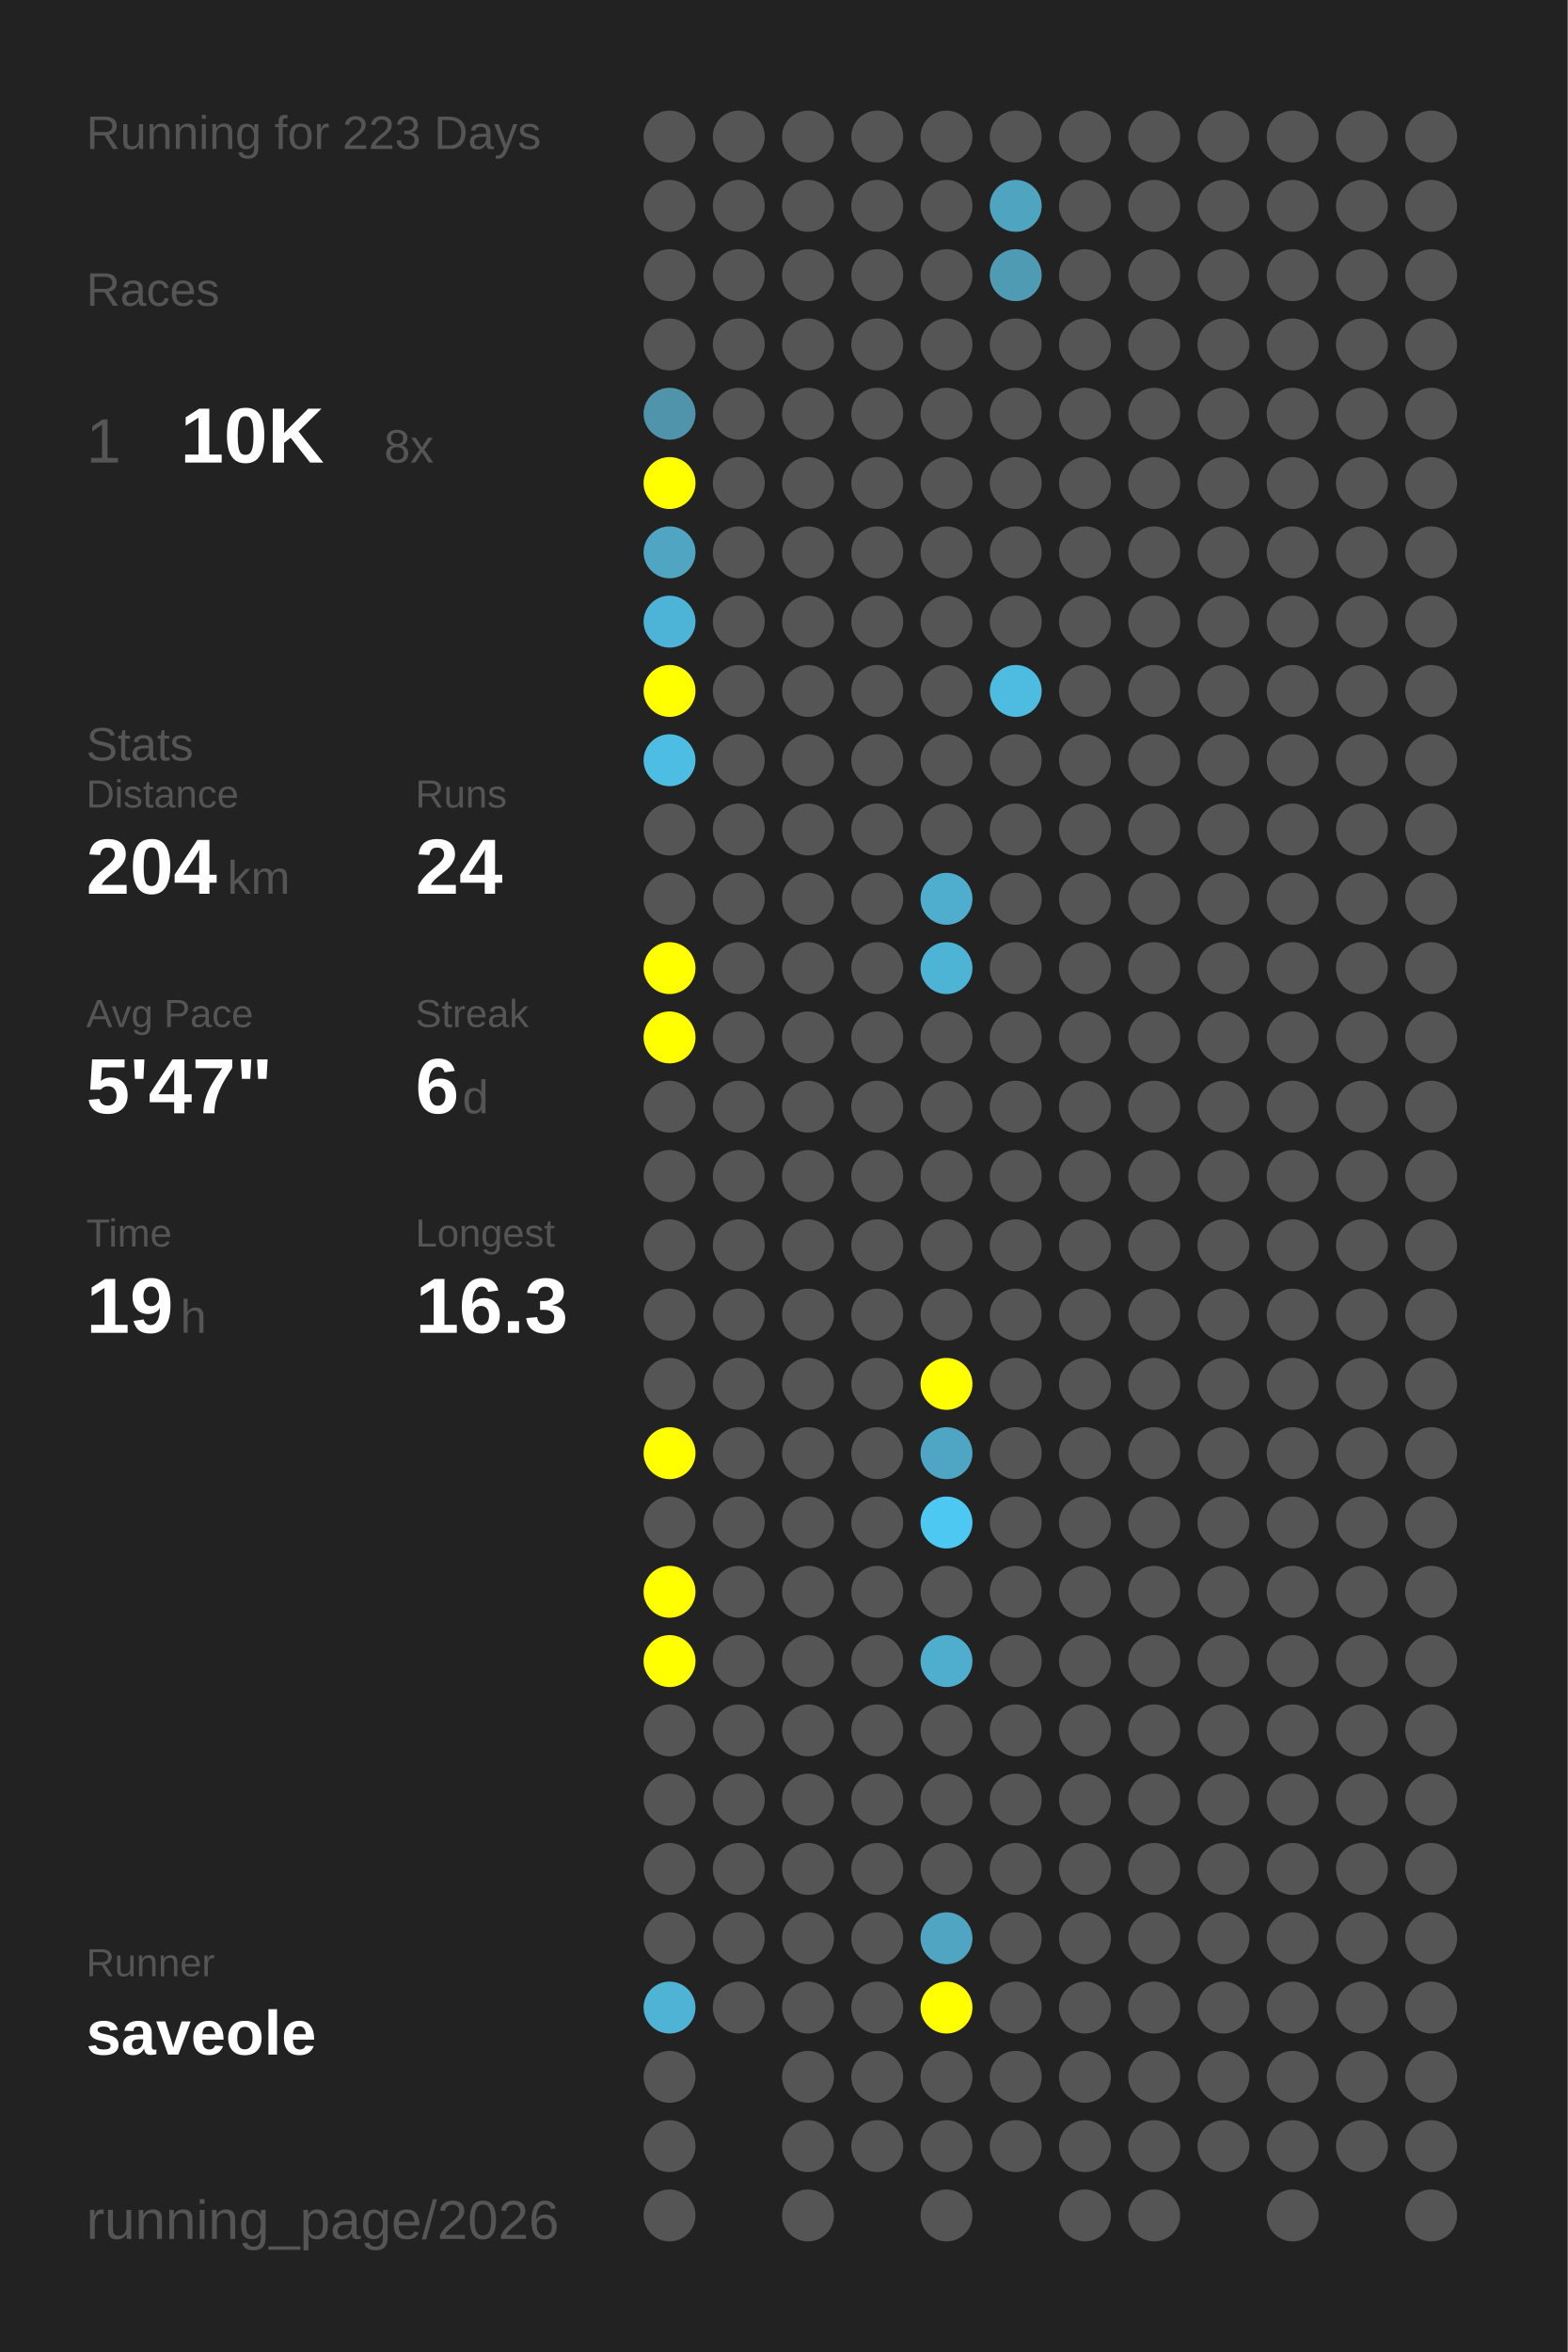
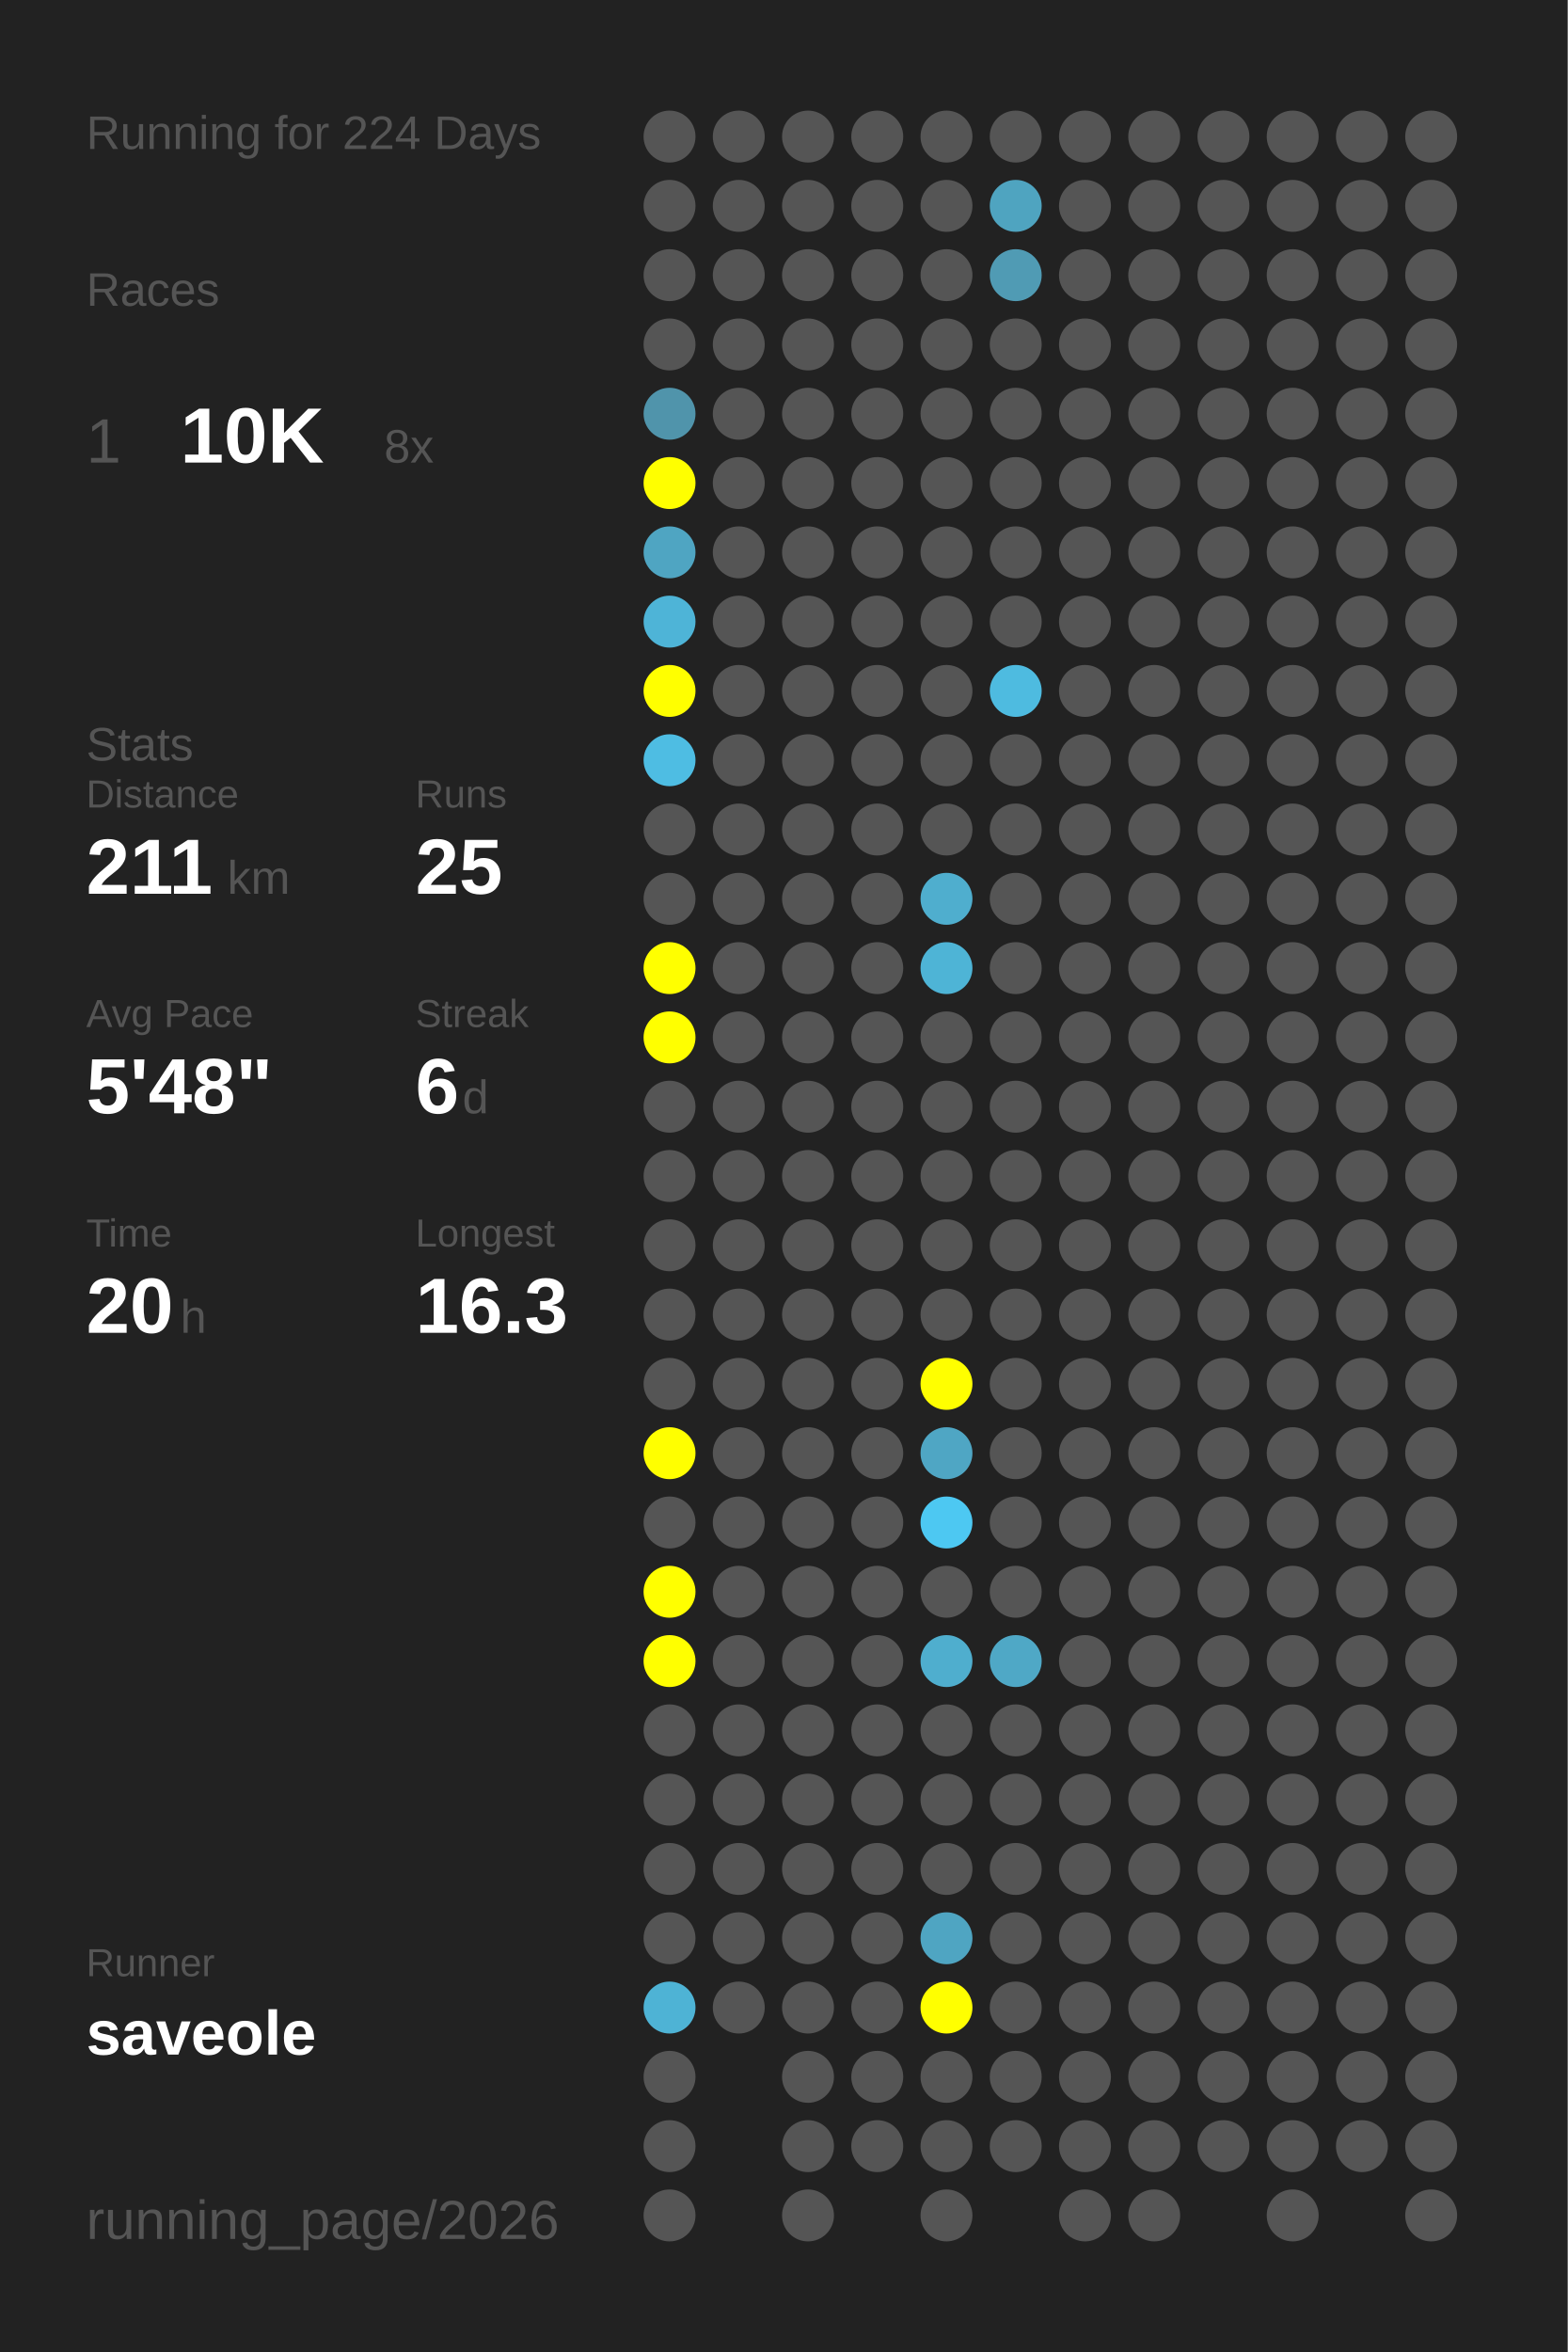
<svg xmlns="http://www.w3.org/2000/svg" baseProfile="full" height="300mm" version="1.1" viewBox="0,0,200,300" width="200mm">
  <defs />
  <rect fill="#222222" height="300" width="200" x="0" y="0" />
-   <text fill="#555555" style="font-size:6px; font-family:Arial;" x="11" y="19">Running for 223 Days</text>
+   <text fill="#555555" style="font-size:6px; font-family:Arial;" x="11" y="19">Running for 224 Days</text>
  <text fill="#555555" style="font-size:6px; font-family:Arial;" x="11" y="39">Races</text>
  <text fill="#555555" style="font-size:8px; font-family:Arial;" x="11" y="59">1</text>
  <text fill="#FFFFFF" style="font-size:10px; font-family:Arial; font-weight:bold;" x="23" y="59">10K</text>
  <text fill="#555555" style="font-size:6px; font-family:Arial;" x="49" y="59">8x</text>
  <text fill="#555555" style="font-size:6px; font-family:Arial;" x="11" y="97">Stats</text>
  <text fill="#555555" style="font-size:5px; font-family:Arial;" x="11" y="103">Distance</text>
-   <text fill="#FFFFFF" style="font-size:10px; font-family:Arial; font-weight:bold;" x="11" y="114">204</text>
+   <text fill="#FFFFFF" style="font-size:10px; font-family:Arial; font-weight:bold;" x="11" y="114">211</text>
  <text fill="#555555" style="font-size:6px; font-family:Arial;" x="29" y="114">km</text>
  <text fill="#555555" style="font-size:5px; font-family:Arial;" x="53" y="103">Runs</text>
-   <text fill="#FFFFFF" style="font-size:10px; font-family:Arial; font-weight:bold;" x="53" y="114">24</text>
+   <text fill="#FFFFFF" style="font-size:10px; font-family:Arial; font-weight:bold;" x="53" y="114">25</text>
  <text fill="#555555" style="font-size:5px; font-family:Arial;" x="11" y="131">Avg Pace</text>
-   <text fill="#FFFFFF" style="font-size:10px; font-family:Arial; font-weight:bold;" x="11" y="142">5'47"</text>
+   <text fill="#FFFFFF" style="font-size:10px; font-family:Arial; font-weight:bold;" x="11" y="142">5'48"</text>
  <text fill="#555555" style="font-size:5px; font-family:Arial;" x="53" y="131">Streak</text>
  <text fill="#FFFFFF" style="font-size:10px; font-family:Arial; font-weight:bold;" x="53" y="142">6</text>
  <text fill="#555555" style="font-size:6px; font-family:Arial;" x="59" y="142">d</text>
  <text fill="#555555" style="font-size:5px; font-family:Arial;" x="11" y="159">Time</text>
-   <text fill="#FFFFFF" style="font-size:10px; font-family:Arial; font-weight:bold;" x="11" y="170">19</text>
+   <text fill="#FFFFFF" style="font-size:10px; font-family:Arial; font-weight:bold;" x="11" y="170">20</text>
  <text fill="#555555" style="font-size:6px; font-family:Arial;" x="23" y="170">h</text>
  <text fill="#555555" style="font-size:5px; font-family:Arial;" x="53" y="159">Longest</text>
  <text fill="#FFFFFF" style="font-size:10px; font-family:Arial; font-weight:bold;" x="53" y="170">16.3</text>
  <text fill="#555555" style="font-size:5px; font-family:Arial;" x="11" y="252.065">Runner</text>
  <text fill="#FFFFFF" style="font-size:8px; font-family:Arial; font-weight:bold;" x="11" y="262.065">saveole</text>
  <text fill="#555555" style="font-size:7px; font-family:Arial;" x="11" y="285.581">running_page/2026</text>
  <circle cx="85.417" cy="17.419" fill="#555555" r="3.312" />
  <circle cx="85.417" cy="26.258" fill="#555555" r="3.312" />
  <circle cx="85.417" cy="35.097" fill="#555555" r="3.312" />
  <circle cx="85.417" cy="43.935" fill="#555555" r="3.312" />
  <circle cx="85.417" cy="52.774" fill="#5094ab" r="3.312" />
  <circle cx="85.417" cy="61.613" fill="#FFFF00" r="3.312" />
  <circle cx="85.417" cy="70.452" fill="#4fa5c2" r="3.312" />
  <circle cx="85.417" cy="79.29" fill="#4eb4d7" r="3.312" />
  <circle cx="85.417" cy="88.129" fill="#FFFF00" r="3.312" />
  <circle cx="85.417" cy="96.968" fill="#4ebde3" r="3.312" />
  <circle cx="85.417" cy="105.806" fill="#555555" r="3.312" />
  <circle cx="85.417" cy="114.645" fill="#555555" r="3.312" />
  <circle cx="85.417" cy="123.484" fill="#FFFF00" r="3.312" />
  <circle cx="85.417" cy="132.323" fill="#FFFF00" r="3.312" />
  <circle cx="85.417" cy="141.161" fill="#555555" r="3.312" />
  <circle cx="85.417" cy="150" fill="#555555" r="3.312" />
  <circle cx="85.417" cy="158.839" fill="#555555" r="3.312" />
  <circle cx="85.417" cy="167.677" fill="#555555" r="3.312" />
  <circle cx="85.417" cy="176.516" fill="#555555" r="3.312" />
  <circle cx="85.417" cy="185.355" fill="#FFFF00" r="3.312" />
  <circle cx="85.417" cy="194.194" fill="#555555" r="3.312" />
  <circle cx="85.417" cy="203.032" fill="#FFFF00" r="3.312" />
  <circle cx="85.417" cy="211.871" fill="#FFFF00" r="3.312" />
  <circle cx="85.417" cy="220.71" fill="#555555" r="3.312" />
  <circle cx="85.417" cy="229.548" fill="#555555" r="3.312" />
  <circle cx="85.417" cy="238.387" fill="#555555" r="3.312" />
  <circle cx="85.417" cy="247.226" fill="#555555" r="3.312" />
  <circle cx="85.417" cy="256.065" fill="#4eb3d5" r="3.312" />
  <circle cx="85.417" cy="264.903" fill="#555555" r="3.312" />
  <circle cx="85.417" cy="273.742" fill="#555555" r="3.312" />
  <circle cx="85.417" cy="282.581" fill="#555555" r="3.312" />
  <circle cx="94.25" cy="17.419" fill="#555555" r="3.312" />
  <circle cx="94.25" cy="26.258" fill="#555555" r="3.312" />
  <circle cx="94.25" cy="35.097" fill="#555555" r="3.312" />
  <circle cx="94.25" cy="43.935" fill="#555555" r="3.312" />
  <circle cx="94.25" cy="52.774" fill="#555555" r="3.312" />
  <circle cx="94.25" cy="61.613" fill="#555555" r="3.312" />
  <circle cx="94.25" cy="70.452" fill="#555555" r="3.312" />
  <circle cx="94.25" cy="79.29" fill="#555555" r="3.312" />
  <circle cx="94.25" cy="88.129" fill="#555555" r="3.312" />
  <circle cx="94.25" cy="96.968" fill="#555555" r="3.312" />
  <circle cx="94.25" cy="105.806" fill="#555555" r="3.312" />
  <circle cx="94.25" cy="114.645" fill="#555555" r="3.312" />
  <circle cx="94.25" cy="123.484" fill="#555555" r="3.312" />
  <circle cx="94.25" cy="132.323" fill="#555555" r="3.312" />
  <circle cx="94.25" cy="141.161" fill="#555555" r="3.312" />
  <circle cx="94.25" cy="150" fill="#555555" r="3.312" />
  <circle cx="94.25" cy="158.839" fill="#555555" r="3.312" />
  <circle cx="94.25" cy="167.677" fill="#555555" r="3.312" />
  <circle cx="94.25" cy="176.516" fill="#555555" r="3.312" />
  <circle cx="94.25" cy="185.355" fill="#555555" r="3.312" />
  <circle cx="94.25" cy="194.194" fill="#555555" r="3.312" />
  <circle cx="94.25" cy="203.032" fill="#555555" r="3.312" />
  <circle cx="94.25" cy="211.871" fill="#555555" r="3.312" />
  <circle cx="94.25" cy="220.71" fill="#555555" r="3.312" />
  <circle cx="94.25" cy="229.548" fill="#555555" r="3.312" />
  <circle cx="94.25" cy="238.387" fill="#555555" r="3.312" />
  <circle cx="94.25" cy="247.226" fill="#555555" r="3.312" />
  <circle cx="94.25" cy="256.065" fill="#555555" r="3.312" />
  <circle cx="103.083" cy="17.419" fill="#555555" r="3.312" />
  <circle cx="103.083" cy="26.258" fill="#555555" r="3.312" />
  <circle cx="103.083" cy="35.097" fill="#555555" r="3.312" />
  <circle cx="103.083" cy="43.935" fill="#555555" r="3.312" />
  <circle cx="103.083" cy="52.774" fill="#555555" r="3.312" />
  <circle cx="103.083" cy="61.613" fill="#555555" r="3.312" />
  <circle cx="103.083" cy="70.452" fill="#555555" r="3.312" />
  <circle cx="103.083" cy="79.29" fill="#555555" r="3.312" />
  <circle cx="103.083" cy="88.129" fill="#555555" r="3.312" />
  <circle cx="103.083" cy="96.968" fill="#555555" r="3.312" />
  <circle cx="103.083" cy="105.806" fill="#555555" r="3.312" />
  <circle cx="103.083" cy="114.645" fill="#555555" r="3.312" />
  <circle cx="103.083" cy="123.484" fill="#555555" r="3.312" />
  <circle cx="103.083" cy="132.323" fill="#555555" r="3.312" />
  <circle cx="103.083" cy="141.161" fill="#555555" r="3.312" />
  <circle cx="103.083" cy="150" fill="#555555" r="3.312" />
  <circle cx="103.083" cy="158.839" fill="#555555" r="3.312" />
  <circle cx="103.083" cy="167.677" fill="#555555" r="3.312" />
  <circle cx="103.083" cy="176.516" fill="#555555" r="3.312" />
  <circle cx="103.083" cy="185.355" fill="#555555" r="3.312" />
  <circle cx="103.083" cy="194.194" fill="#555555" r="3.312" />
  <circle cx="103.083" cy="203.032" fill="#555555" r="3.312" />
  <circle cx="103.083" cy="211.871" fill="#555555" r="3.312" />
  <circle cx="103.083" cy="220.71" fill="#555555" r="3.312" />
  <circle cx="103.083" cy="229.548" fill="#555555" r="3.312" />
  <circle cx="103.083" cy="238.387" fill="#555555" r="3.312" />
  <circle cx="103.083" cy="247.226" fill="#555555" r="3.312" />
  <circle cx="103.083" cy="256.065" fill="#555555" r="3.312" />
  <circle cx="103.083" cy="264.903" fill="#555555" r="3.312" />
  <circle cx="103.083" cy="273.742" fill="#555555" r="3.312" />
  <circle cx="103.083" cy="282.581" fill="#555555" r="3.312" />
  <circle cx="111.917" cy="17.419" fill="#555555" r="3.312" />
  <circle cx="111.917" cy="26.258" fill="#555555" r="3.312" />
  <circle cx="111.917" cy="35.097" fill="#555555" r="3.312" />
  <circle cx="111.917" cy="43.935" fill="#555555" r="3.312" />
  <circle cx="111.917" cy="52.774" fill="#555555" r="3.312" />
  <circle cx="111.917" cy="61.613" fill="#555555" r="3.312" />
  <circle cx="111.917" cy="70.452" fill="#555555" r="3.312" />
  <circle cx="111.917" cy="79.29" fill="#555555" r="3.312" />
  <circle cx="111.917" cy="88.129" fill="#555555" r="3.312" />
  <circle cx="111.917" cy="96.968" fill="#555555" r="3.312" />
  <circle cx="111.917" cy="105.806" fill="#555555" r="3.312" />
  <circle cx="111.917" cy="114.645" fill="#555555" r="3.312" />
  <circle cx="111.917" cy="123.484" fill="#555555" r="3.312" />
  <circle cx="111.917" cy="132.323" fill="#555555" r="3.312" />
  <circle cx="111.917" cy="141.161" fill="#555555" r="3.312" />
  <circle cx="111.917" cy="150" fill="#555555" r="3.312" />
  <circle cx="111.917" cy="158.839" fill="#555555" r="3.312" />
  <circle cx="111.917" cy="167.677" fill="#555555" r="3.312" />
  <circle cx="111.917" cy="176.516" fill="#555555" r="3.312" />
  <circle cx="111.917" cy="185.355" fill="#555555" r="3.312" />
  <circle cx="111.917" cy="194.194" fill="#555555" r="3.312" />
  <circle cx="111.917" cy="203.032" fill="#555555" r="3.312" />
  <circle cx="111.917" cy="211.871" fill="#555555" r="3.312" />
  <circle cx="111.917" cy="220.71" fill="#555555" r="3.312" />
  <circle cx="111.917" cy="229.548" fill="#555555" r="3.312" />
  <circle cx="111.917" cy="238.387" fill="#555555" r="3.312" />
  <circle cx="111.917" cy="247.226" fill="#555555" r="3.312" />
  <circle cx="111.917" cy="256.065" fill="#555555" r="3.312" />
  <circle cx="111.917" cy="264.903" fill="#555555" r="3.312" />
  <circle cx="111.917" cy="273.742" fill="#555555" r="3.312" />
  <circle cx="120.75" cy="17.419" fill="#555555" r="3.312" />
  <circle cx="120.75" cy="26.258" fill="#555555" r="3.312" />
  <circle cx="120.75" cy="35.097" fill="#555555" r="3.312" />
  <circle cx="120.75" cy="43.935" fill="#555555" r="3.312" />
  <circle cx="120.75" cy="52.774" fill="#555555" r="3.312" />
  <circle cx="120.75" cy="61.613" fill="#555555" r="3.312" />
  <circle cx="120.75" cy="70.452" fill="#555555" r="3.312" />
  <circle cx="120.75" cy="79.29" fill="#555555" r="3.312" />
  <circle cx="120.75" cy="88.129" fill="#555555" r="3.312" />
  <circle cx="120.75" cy="96.968" fill="#555555" r="3.312" />
  <circle cx="120.75" cy="105.806" fill="#555555" r="3.312" />
  <circle cx="120.75" cy="114.645" fill="#4faece" r="3.312" />
  <circle cx="120.75" cy="123.484" fill="#4eb4d6" r="3.312" />
  <circle cx="120.75" cy="132.323" fill="#555555" r="3.312" />
  <circle cx="120.75" cy="141.161" fill="#555555" r="3.312" />
  <circle cx="120.75" cy="150" fill="#555555" r="3.312" />
  <circle cx="120.75" cy="158.839" fill="#555555" r="3.312" />
  <circle cx="120.75" cy="167.677" fill="#555555" r="3.312" />
  <circle cx="120.75" cy="176.516" fill="#FFFF00" r="3.312" />
  <circle cx="120.75" cy="185.355" fill="#4fa6c4" r="3.312" />
  <circle cx="120.75" cy="194.194" fill="#4dc8f2" r="3.312" />
  <circle cx="120.75" cy="203.032" fill="#555555" r="3.312" />
  <circle cx="120.75" cy="211.871" fill="#4faece" r="3.312" />
  <circle cx="120.75" cy="220.71" fill="#555555" r="3.312" />
  <circle cx="120.75" cy="229.548" fill="#555555" r="3.312" />
  <circle cx="120.75" cy="238.387" fill="#555555" r="3.312" />
  <circle cx="120.75" cy="247.226" fill="#4fa5c2" r="3.312" />
  <circle cx="120.75" cy="256.065" fill="#FFFF00" r="3.312" />
  <circle cx="120.75" cy="264.903" fill="#555555" r="3.312" />
  <circle cx="120.75" cy="273.742" fill="#555555" r="3.312" />
  <circle cx="120.75" cy="282.581" fill="#555555" r="3.312" />
  <circle cx="129.583" cy="17.419" fill="#555555" r="3.312" />
  <circle cx="129.583" cy="26.258" fill="#4fa4c0" r="3.312" />
  <circle cx="129.583" cy="35.097" fill="#509bb4" r="3.312" />
  <circle cx="129.583" cy="43.935" fill="#555555" r="3.312" />
  <circle cx="129.583" cy="52.774" fill="#555555" r="3.312" />
  <circle cx="129.583" cy="61.613" fill="#555555" r="3.312" />
  <circle cx="129.583" cy="70.452" fill="#555555" r="3.312" />
  <circle cx="129.583" cy="79.29" fill="#555555" r="3.312" />
  <circle cx="129.583" cy="88.129" fill="#4ebbe0" r="3.312" />
  <circle cx="129.583" cy="96.968" fill="#555555" r="3.312" />
  <circle cx="129.583" cy="105.806" fill="#555555" r="3.312" />
  <circle cx="129.583" cy="114.645" fill="#555555" r="3.312" />
  <circle cx="129.583" cy="123.484" fill="#555555" r="3.312" />
  <circle cx="129.583" cy="132.323" fill="#555555" r="3.312" />
  <circle cx="129.583" cy="141.161" fill="#555555" r="3.312" />
  <circle cx="129.583" cy="150" fill="#555555" r="3.312" />
  <circle cx="129.583" cy="158.839" fill="#555555" r="3.312" />
  <circle cx="129.583" cy="167.677" fill="#555555" r="3.312" />
  <circle cx="129.583" cy="176.516" fill="#555555" r="3.312" />
  <circle cx="129.583" cy="185.355" fill="#555555" r="3.312" />
  <circle cx="129.583" cy="194.194" fill="#555555" r="3.312" />
  <circle cx="129.583" cy="203.032" fill="#555555" r="3.312" />
-   <circle cx="129.583" cy="211.871" fill="#555555" r="3.312" />
+   <circle cx="129.583" cy="211.871" fill="#4fa8c6" r="3.312" />
  <circle cx="129.583" cy="220.71" fill="#555555" r="3.312" />
  <circle cx="129.583" cy="229.548" fill="#555555" r="3.312" />
  <circle cx="129.583" cy="238.387" fill="#555555" r="3.312" />
  <circle cx="129.583" cy="247.226" fill="#555555" r="3.312" />
  <circle cx="129.583" cy="256.065" fill="#555555" r="3.312" />
  <circle cx="129.583" cy="264.903" fill="#555555" r="3.312" />
  <circle cx="129.583" cy="273.742" fill="#555555" r="3.312" />
  <circle cx="138.417" cy="17.419" fill="#555555" r="3.312" />
  <circle cx="138.417" cy="26.258" fill="#555555" r="3.312" />
  <circle cx="138.417" cy="35.097" fill="#555555" r="3.312" />
  <circle cx="138.417" cy="43.935" fill="#555555" r="3.312" />
  <circle cx="138.417" cy="52.774" fill="#555555" r="3.312" />
  <circle cx="138.417" cy="61.613" fill="#555555" r="3.312" />
  <circle cx="138.417" cy="70.452" fill="#555555" r="3.312" />
  <circle cx="138.417" cy="79.29" fill="#555555" r="3.312" />
  <circle cx="138.417" cy="88.129" fill="#555555" r="3.312" />
  <circle cx="138.417" cy="96.968" fill="#555555" r="3.312" />
  <circle cx="138.417" cy="105.806" fill="#555555" r="3.312" />
  <circle cx="138.417" cy="114.645" fill="#555555" r="3.312" />
  <circle cx="138.417" cy="123.484" fill="#555555" r="3.312" />
  <circle cx="138.417" cy="132.323" fill="#555555" r="3.312" />
  <circle cx="138.417" cy="141.161" fill="#555555" r="3.312" />
  <circle cx="138.417" cy="150" fill="#555555" r="3.312" />
  <circle cx="138.417" cy="158.839" fill="#555555" r="3.312" />
  <circle cx="138.417" cy="167.677" fill="#555555" r="3.312" />
  <circle cx="138.417" cy="176.516" fill="#555555" r="3.312" />
  <circle cx="138.417" cy="185.355" fill="#555555" r="3.312" />
  <circle cx="138.417" cy="194.194" fill="#555555" r="3.312" />
  <circle cx="138.417" cy="203.032" fill="#555555" r="3.312" />
  <circle cx="138.417" cy="211.871" fill="#555555" r="3.312" />
  <circle cx="138.417" cy="220.71" fill="#555555" r="3.312" />
  <circle cx="138.417" cy="229.548" fill="#555555" r="3.312" />
  <circle cx="138.417" cy="238.387" fill="#555555" r="3.312" />
  <circle cx="138.417" cy="247.226" fill="#555555" r="3.312" />
  <circle cx="138.417" cy="256.065" fill="#555555" r="3.312" />
  <circle cx="138.417" cy="264.903" fill="#555555" r="3.312" />
  <circle cx="138.417" cy="273.742" fill="#555555" r="3.312" />
  <circle cx="138.417" cy="282.581" fill="#555555" r="3.312" />
  <circle cx="147.25" cy="17.419" fill="#555555" r="3.312" />
  <circle cx="147.25" cy="26.258" fill="#555555" r="3.312" />
  <circle cx="147.25" cy="35.097" fill="#555555" r="3.312" />
  <circle cx="147.25" cy="43.935" fill="#555555" r="3.312" />
  <circle cx="147.25" cy="52.774" fill="#555555" r="3.312" />
  <circle cx="147.25" cy="61.613" fill="#555555" r="3.312" />
  <circle cx="147.25" cy="70.452" fill="#555555" r="3.312" />
  <circle cx="147.25" cy="79.29" fill="#555555" r="3.312" />
  <circle cx="147.25" cy="88.129" fill="#555555" r="3.312" />
  <circle cx="147.25" cy="96.968" fill="#555555" r="3.312" />
  <circle cx="147.25" cy="105.806" fill="#555555" r="3.312" />
  <circle cx="147.25" cy="114.645" fill="#555555" r="3.312" />
  <circle cx="147.25" cy="123.484" fill="#555555" r="3.312" />
  <circle cx="147.25" cy="132.323" fill="#555555" r="3.312" />
  <circle cx="147.25" cy="141.161" fill="#555555" r="3.312" />
  <circle cx="147.25" cy="150" fill="#555555" r="3.312" />
  <circle cx="147.25" cy="158.839" fill="#555555" r="3.312" />
  <circle cx="147.25" cy="167.677" fill="#555555" r="3.312" />
  <circle cx="147.25" cy="176.516" fill="#555555" r="3.312" />
  <circle cx="147.25" cy="185.355" fill="#555555" r="3.312" />
  <circle cx="147.25" cy="194.194" fill="#555555" r="3.312" />
  <circle cx="147.25" cy="203.032" fill="#555555" r="3.312" />
  <circle cx="147.25" cy="211.871" fill="#555555" r="3.312" />
  <circle cx="147.25" cy="220.71" fill="#555555" r="3.312" />
  <circle cx="147.25" cy="229.548" fill="#555555" r="3.312" />
  <circle cx="147.25" cy="238.387" fill="#555555" r="3.312" />
  <circle cx="147.25" cy="247.226" fill="#555555" r="3.312" />
  <circle cx="147.25" cy="256.065" fill="#555555" r="3.312" />
  <circle cx="147.25" cy="264.903" fill="#555555" r="3.312" />
  <circle cx="147.25" cy="273.742" fill="#555555" r="3.312" />
  <circle cx="147.25" cy="282.581" fill="#555555" r="3.312" />
  <circle cx="156.083" cy="17.419" fill="#555555" r="3.312" />
  <circle cx="156.083" cy="26.258" fill="#555555" r="3.312" />
  <circle cx="156.083" cy="35.097" fill="#555555" r="3.312" />
  <circle cx="156.083" cy="43.935" fill="#555555" r="3.312" />
  <circle cx="156.083" cy="52.774" fill="#555555" r="3.312" />
  <circle cx="156.083" cy="61.613" fill="#555555" r="3.312" />
  <circle cx="156.083" cy="70.452" fill="#555555" r="3.312" />
  <circle cx="156.083" cy="79.29" fill="#555555" r="3.312" />
  <circle cx="156.083" cy="88.129" fill="#555555" r="3.312" />
  <circle cx="156.083" cy="96.968" fill="#555555" r="3.312" />
  <circle cx="156.083" cy="105.806" fill="#555555" r="3.312" />
  <circle cx="156.083" cy="114.645" fill="#555555" r="3.312" />
  <circle cx="156.083" cy="123.484" fill="#555555" r="3.312" />
  <circle cx="156.083" cy="132.323" fill="#555555" r="3.312" />
  <circle cx="156.083" cy="141.161" fill="#555555" r="3.312" />
  <circle cx="156.083" cy="150" fill="#555555" r="3.312" />
  <circle cx="156.083" cy="158.839" fill="#555555" r="3.312" />
  <circle cx="156.083" cy="167.677" fill="#555555" r="3.312" />
  <circle cx="156.083" cy="176.516" fill="#555555" r="3.312" />
  <circle cx="156.083" cy="185.355" fill="#555555" r="3.312" />
  <circle cx="156.083" cy="194.194" fill="#555555" r="3.312" />
  <circle cx="156.083" cy="203.032" fill="#555555" r="3.312" />
  <circle cx="156.083" cy="211.871" fill="#555555" r="3.312" />
  <circle cx="156.083" cy="220.71" fill="#555555" r="3.312" />
  <circle cx="156.083" cy="229.548" fill="#555555" r="3.312" />
  <circle cx="156.083" cy="238.387" fill="#555555" r="3.312" />
  <circle cx="156.083" cy="247.226" fill="#555555" r="3.312" />
  <circle cx="156.083" cy="256.065" fill="#555555" r="3.312" />
  <circle cx="156.083" cy="264.903" fill="#555555" r="3.312" />
  <circle cx="156.083" cy="273.742" fill="#555555" r="3.312" />
  <circle cx="164.917" cy="17.419" fill="#555555" r="3.312" />
  <circle cx="164.917" cy="26.258" fill="#555555" r="3.312" />
  <circle cx="164.917" cy="35.097" fill="#555555" r="3.312" />
  <circle cx="164.917" cy="43.935" fill="#555555" r="3.312" />
  <circle cx="164.917" cy="52.774" fill="#555555" r="3.312" />
  <circle cx="164.917" cy="61.613" fill="#555555" r="3.312" />
  <circle cx="164.917" cy="70.452" fill="#555555" r="3.312" />
  <circle cx="164.917" cy="79.29" fill="#555555" r="3.312" />
  <circle cx="164.917" cy="88.129" fill="#555555" r="3.312" />
  <circle cx="164.917" cy="96.968" fill="#555555" r="3.312" />
  <circle cx="164.917" cy="105.806" fill="#555555" r="3.312" />
  <circle cx="164.917" cy="114.645" fill="#555555" r="3.312" />
  <circle cx="164.917" cy="123.484" fill="#555555" r="3.312" />
  <circle cx="164.917" cy="132.323" fill="#555555" r="3.312" />
  <circle cx="164.917" cy="141.161" fill="#555555" r="3.312" />
  <circle cx="164.917" cy="150" fill="#555555" r="3.312" />
  <circle cx="164.917" cy="158.839" fill="#555555" r="3.312" />
  <circle cx="164.917" cy="167.677" fill="#555555" r="3.312" />
  <circle cx="164.917" cy="176.516" fill="#555555" r="3.312" />
  <circle cx="164.917" cy="185.355" fill="#555555" r="3.312" />
  <circle cx="164.917" cy="194.194" fill="#555555" r="3.312" />
  <circle cx="164.917" cy="203.032" fill="#555555" r="3.312" />
  <circle cx="164.917" cy="211.871" fill="#555555" r="3.312" />
  <circle cx="164.917" cy="220.71" fill="#555555" r="3.312" />
  <circle cx="164.917" cy="229.548" fill="#555555" r="3.312" />
  <circle cx="164.917" cy="238.387" fill="#555555" r="3.312" />
  <circle cx="164.917" cy="247.226" fill="#555555" r="3.312" />
  <circle cx="164.917" cy="256.065" fill="#555555" r="3.312" />
  <circle cx="164.917" cy="264.903" fill="#555555" r="3.312" />
  <circle cx="164.917" cy="273.742" fill="#555555" r="3.312" />
  <circle cx="164.917" cy="282.581" fill="#555555" r="3.312" />
  <circle cx="173.75" cy="17.419" fill="#555555" r="3.312" />
  <circle cx="173.75" cy="26.258" fill="#555555" r="3.312" />
  <circle cx="173.75" cy="35.097" fill="#555555" r="3.312" />
  <circle cx="173.75" cy="43.935" fill="#555555" r="3.312" />
  <circle cx="173.75" cy="52.774" fill="#555555" r="3.312" />
  <circle cx="173.75" cy="61.613" fill="#555555" r="3.312" />
  <circle cx="173.75" cy="70.452" fill="#555555" r="3.312" />
  <circle cx="173.75" cy="79.29" fill="#555555" r="3.312" />
  <circle cx="173.75" cy="88.129" fill="#555555" r="3.312" />
  <circle cx="173.75" cy="96.968" fill="#555555" r="3.312" />
  <circle cx="173.75" cy="105.806" fill="#555555" r="3.312" />
  <circle cx="173.75" cy="114.645" fill="#555555" r="3.312" />
  <circle cx="173.75" cy="123.484" fill="#555555" r="3.312" />
  <circle cx="173.75" cy="132.323" fill="#555555" r="3.312" />
  <circle cx="173.75" cy="141.161" fill="#555555" r="3.312" />
  <circle cx="173.75" cy="150" fill="#555555" r="3.312" />
  <circle cx="173.75" cy="158.839" fill="#555555" r="3.312" />
  <circle cx="173.75" cy="167.677" fill="#555555" r="3.312" />
  <circle cx="173.75" cy="176.516" fill="#555555" r="3.312" />
  <circle cx="173.75" cy="185.355" fill="#555555" r="3.312" />
  <circle cx="173.75" cy="194.194" fill="#555555" r="3.312" />
  <circle cx="173.75" cy="203.032" fill="#555555" r="3.312" />
  <circle cx="173.75" cy="211.871" fill="#555555" r="3.312" />
  <circle cx="173.75" cy="220.71" fill="#555555" r="3.312" />
  <circle cx="173.75" cy="229.548" fill="#555555" r="3.312" />
  <circle cx="173.75" cy="238.387" fill="#555555" r="3.312" />
  <circle cx="173.75" cy="247.226" fill="#555555" r="3.312" />
  <circle cx="173.75" cy="256.065" fill="#555555" r="3.312" />
  <circle cx="173.75" cy="264.903" fill="#555555" r="3.312" />
  <circle cx="173.75" cy="273.742" fill="#555555" r="3.312" />
  <circle cx="182.583" cy="17.419" fill="#555555" r="3.312" />
  <circle cx="182.583" cy="26.258" fill="#555555" r="3.312" />
  <circle cx="182.583" cy="35.097" fill="#555555" r="3.312" />
  <circle cx="182.583" cy="43.935" fill="#555555" r="3.312" />
  <circle cx="182.583" cy="52.774" fill="#555555" r="3.312" />
  <circle cx="182.583" cy="61.613" fill="#555555" r="3.312" />
  <circle cx="182.583" cy="70.452" fill="#555555" r="3.312" />
  <circle cx="182.583" cy="79.29" fill="#555555" r="3.312" />
  <circle cx="182.583" cy="88.129" fill="#555555" r="3.312" />
  <circle cx="182.583" cy="96.968" fill="#555555" r="3.312" />
  <circle cx="182.583" cy="105.806" fill="#555555" r="3.312" />
  <circle cx="182.583" cy="114.645" fill="#555555" r="3.312" />
  <circle cx="182.583" cy="123.484" fill="#555555" r="3.312" />
  <circle cx="182.583" cy="132.323" fill="#555555" r="3.312" />
  <circle cx="182.583" cy="141.161" fill="#555555" r="3.312" />
  <circle cx="182.583" cy="150" fill="#555555" r="3.312" />
  <circle cx="182.583" cy="158.839" fill="#555555" r="3.312" />
  <circle cx="182.583" cy="167.677" fill="#555555" r="3.312" />
  <circle cx="182.583" cy="176.516" fill="#555555" r="3.312" />
  <circle cx="182.583" cy="185.355" fill="#555555" r="3.312" />
  <circle cx="182.583" cy="194.194" fill="#555555" r="3.312" />
  <circle cx="182.583" cy="203.032" fill="#555555" r="3.312" />
  <circle cx="182.583" cy="211.871" fill="#555555" r="3.312" />
  <circle cx="182.583" cy="220.71" fill="#555555" r="3.312" />
  <circle cx="182.583" cy="229.548" fill="#555555" r="3.312" />
  <circle cx="182.583" cy="238.387" fill="#555555" r="3.312" />
  <circle cx="182.583" cy="247.226" fill="#555555" r="3.312" />
  <circle cx="182.583" cy="256.065" fill="#555555" r="3.312" />
  <circle cx="182.583" cy="264.903" fill="#555555" r="3.312" />
  <circle cx="182.583" cy="273.742" fill="#555555" r="3.312" />
  <circle cx="182.583" cy="282.581" fill="#555555" r="3.312" />
</svg>
